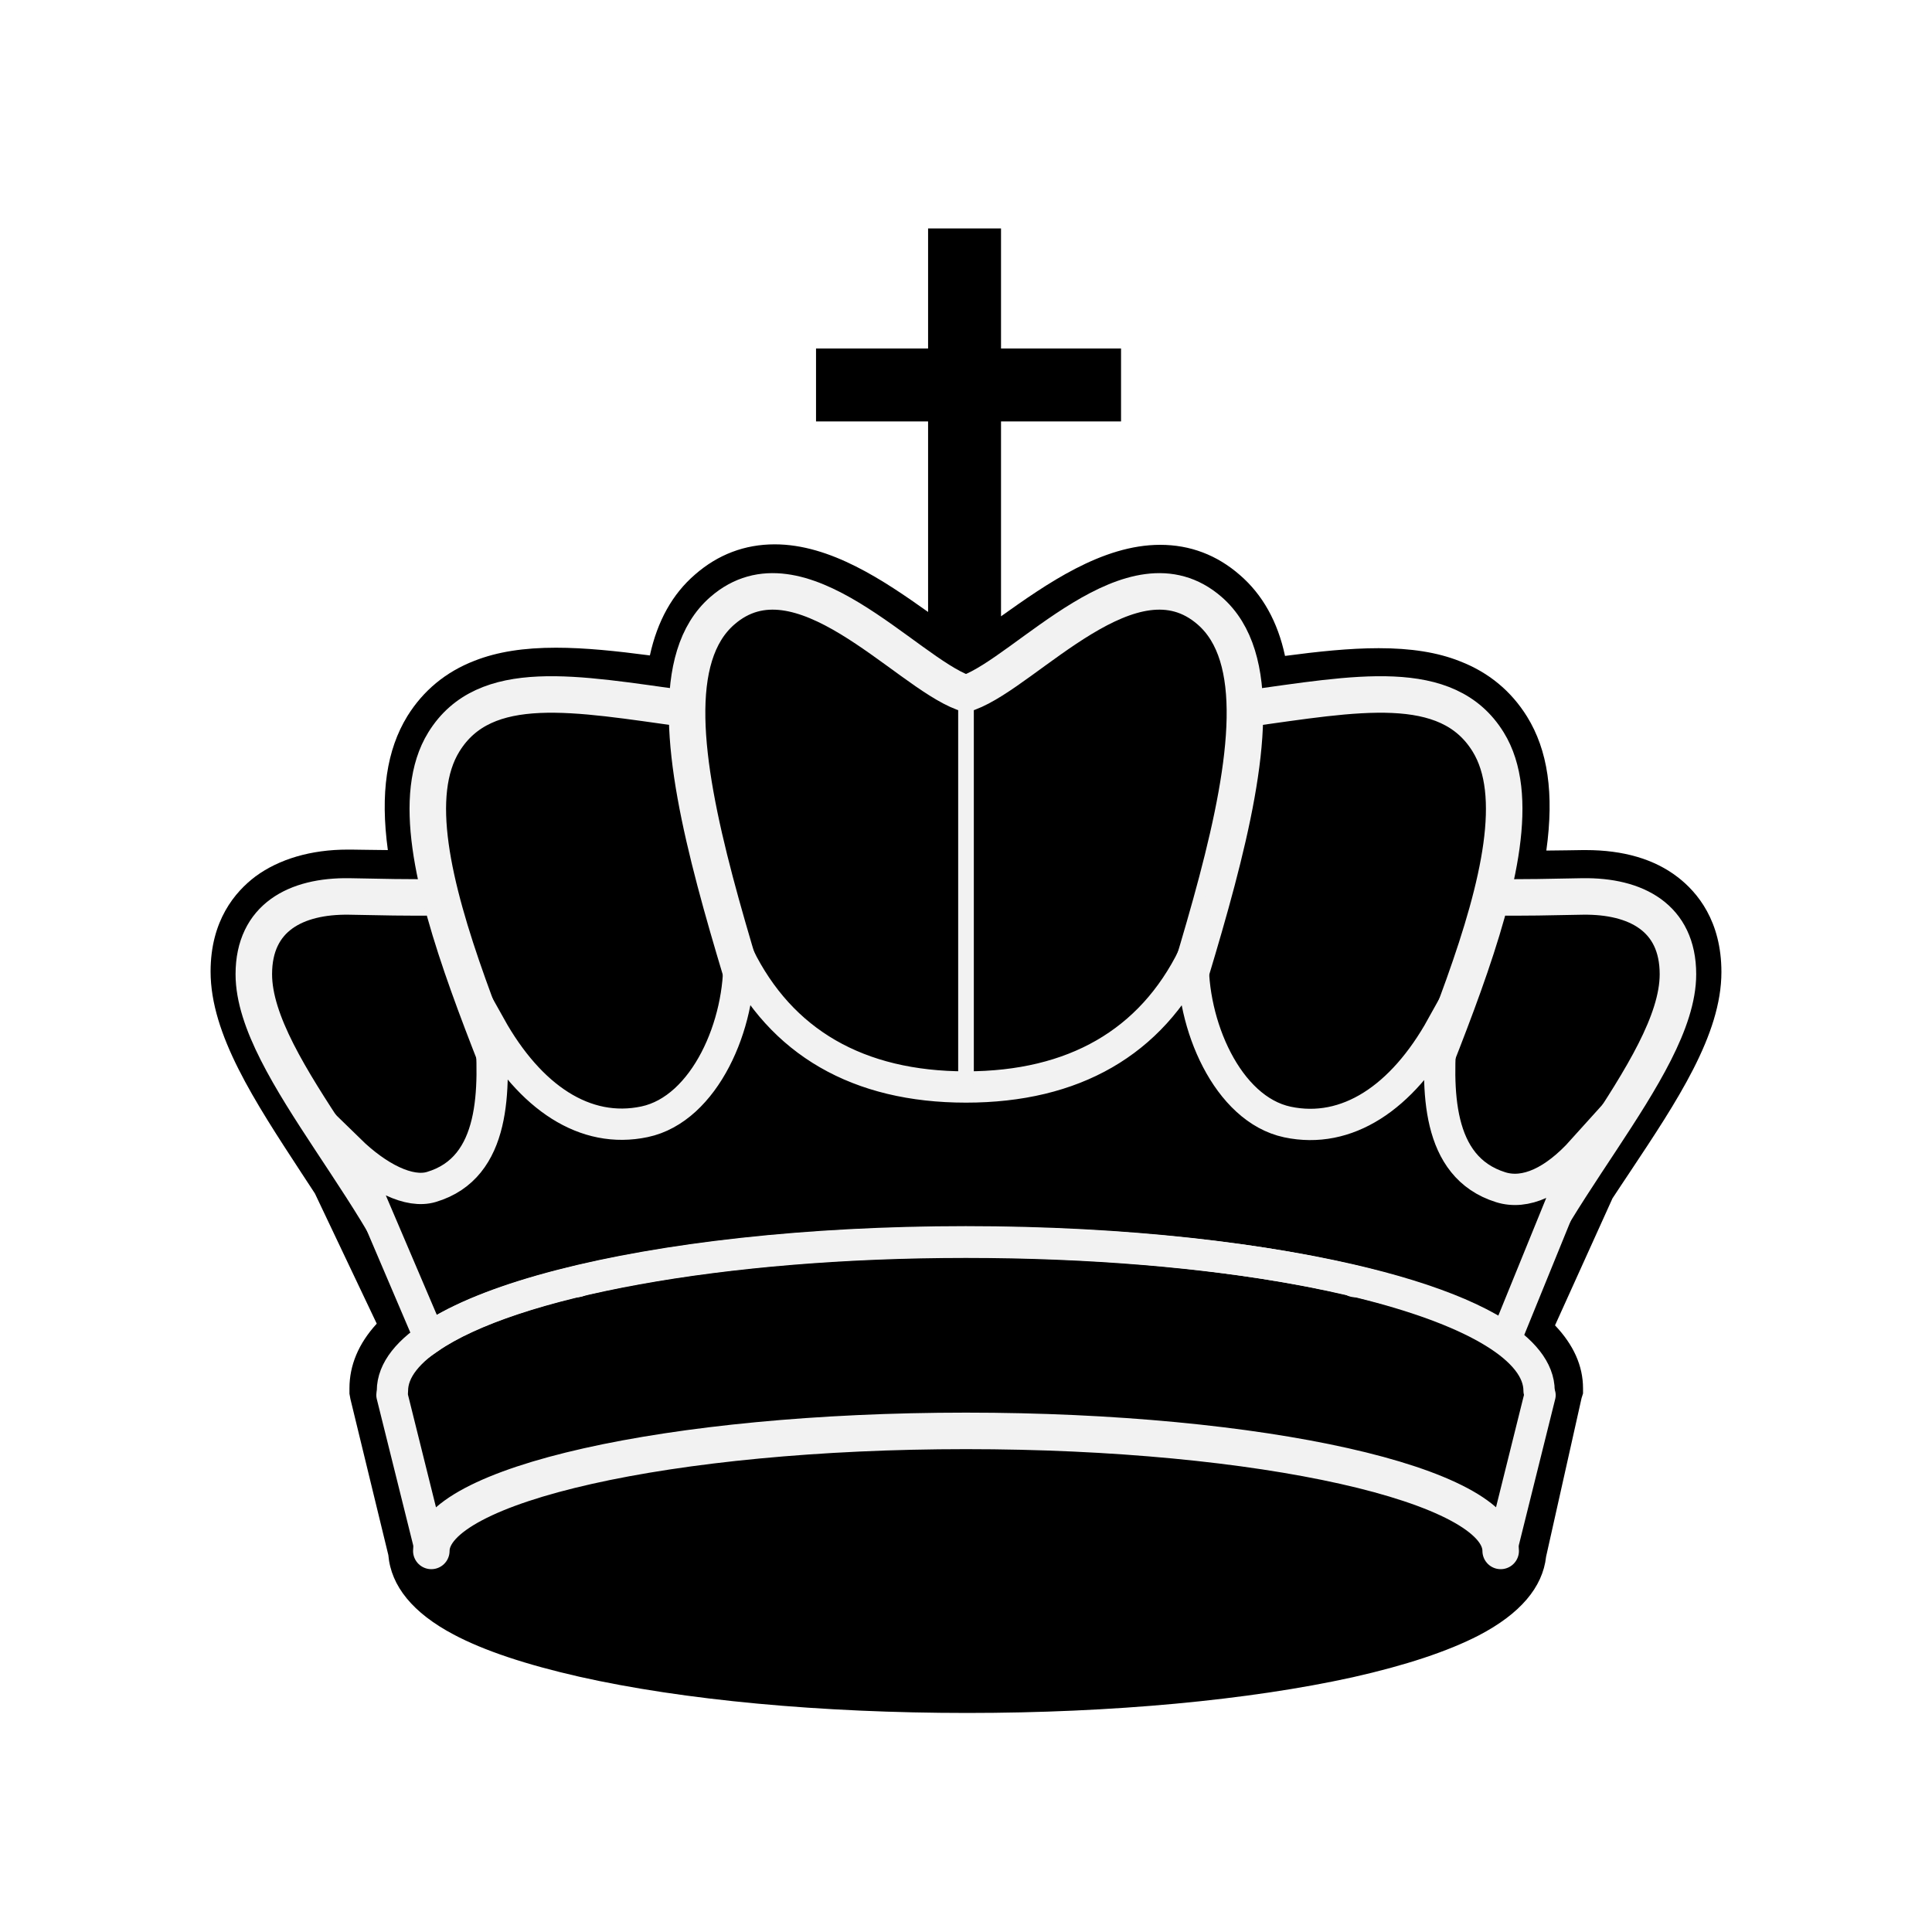
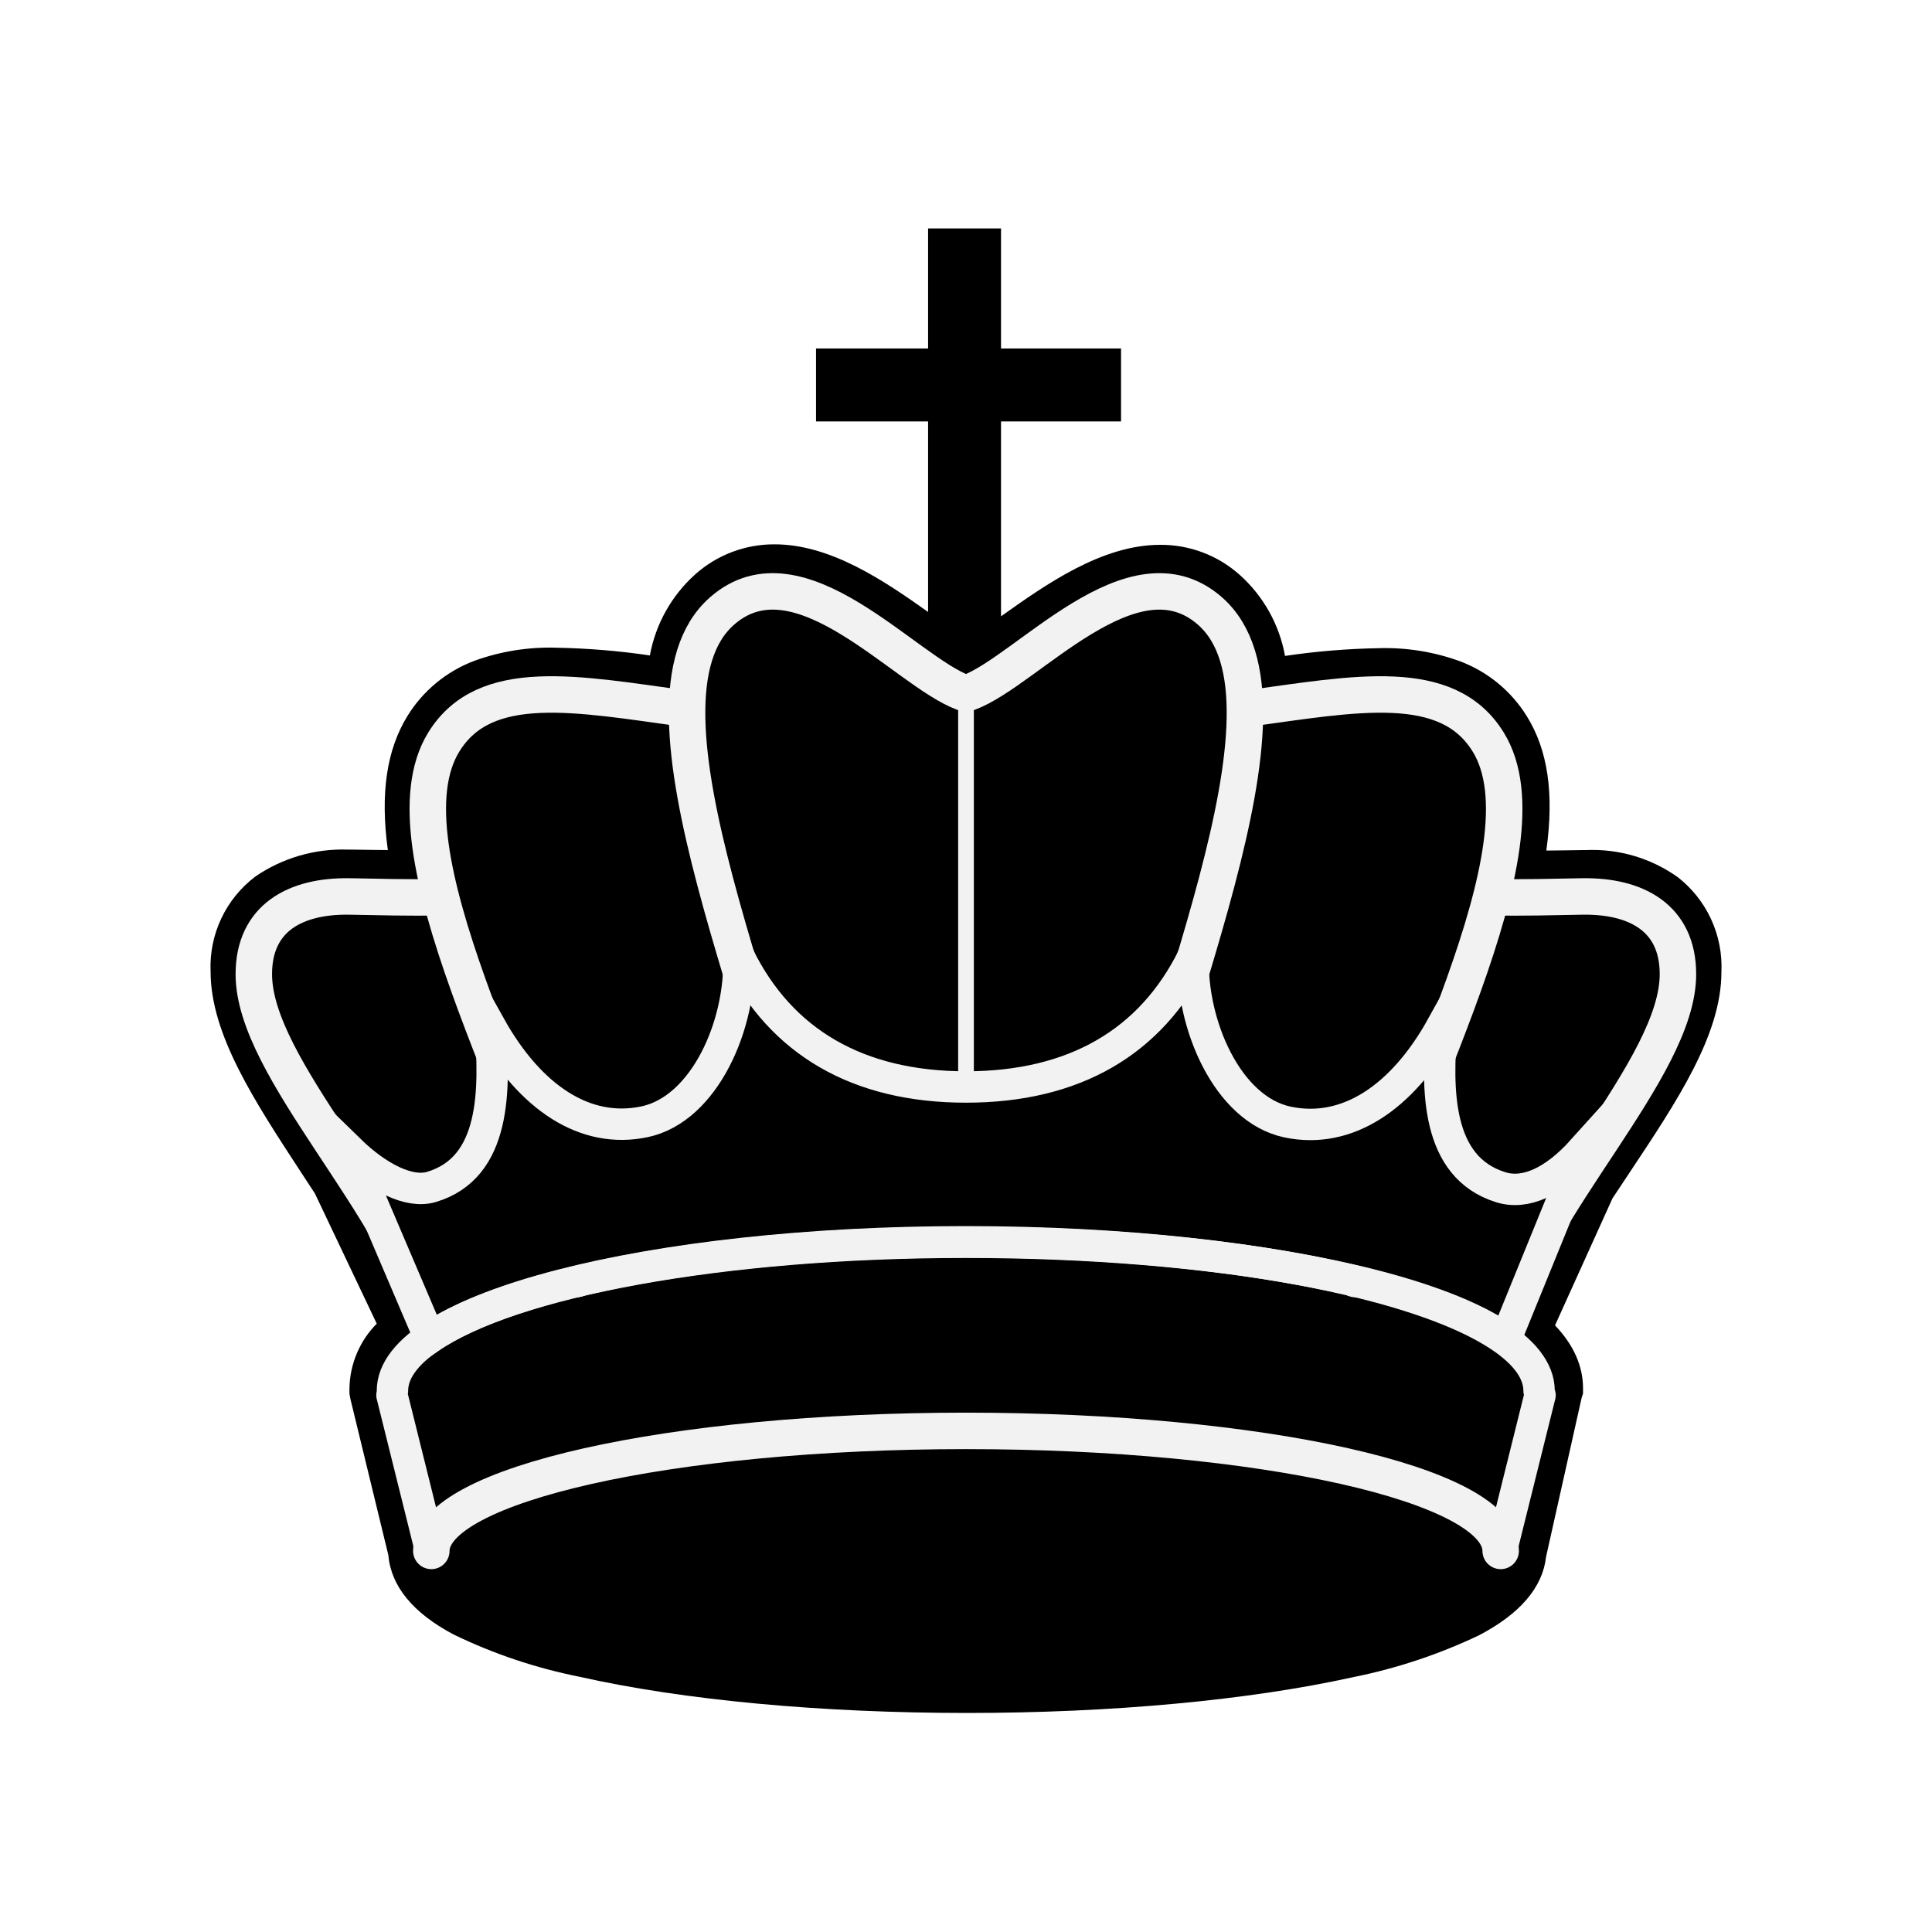
- <svg xmlns="http://www.w3.org/2000/svg" version="1.1" id="Layer_1" x="0px" y="0px" width="800px" height="800px" viewBox="0 0 800 800" style="enable-background:new 0 0 800 800;" xml:space="preserve">
-   <g id="black_king">
-     <path id="silhouette" d="M694.7,363.2c-9.7-7.5-22.6-11.2-38-11.2c-0.4,0-1,0-1.4,0c-2.1,0-4.2,0.1-6.5,0.1c-2.7,0-5.6,0.1-8.5,0.1   c3.3-23.7,0.6-41.6-8-55.5c-6.6-10.6-15.9-18.3-27.8-22.9c-9.3-3.7-20.3-5.4-33.6-5.4c-12.2,0-25.2,1.4-38.8,3.2   c-3-14.1-9.3-25.4-18.7-33.5c-9.5-8.3-20.6-12.5-33-12.5c-24.1,0-47.2,16.3-65.9,29.6v-80.7h49.7v-30.2h-49.7V94.6h-30.2v49.7   h-46.4v30.2h46.4v78.9c-18.3-13-40.4-28-63.5-28c-12.4,0-23.5,4.2-33,12.5c-9.4,8.1-15.6,19.3-18.7,33.5   c-13.7-1.8-26.7-3.2-38.9-3.2c-13.3,0-24.3,1.7-33.7,5.4c-11.9,4.6-21.2,12.3-27.8,22.9c-8.6,14-11.3,32-8.1,55.5   c-2.8,0-5.6-0.1-8.2-0.1c-2.5,0-4.9-0.1-7-0.1c-0.4,0-1,0-1.4,0c-15.2,0-28.4,3.9-38.2,11.1c-8.5,6.4-18.6,18.3-18.6,39.4   c0,26.1,18.3,53.8,37.5,83.2c1.9,2.9,3.8,5.8,5.7,8.7l25.6,53.9c-7.6,8.3-11.3,17.3-11.3,26.8v2.2l0.4,2.2l15.7,64.6   c1.1,12.9,10.2,24,27,32.9c12.6,6.7,30.1,12.5,52.1,17.5c43.1,9.7,100.1,15,160.6,15c60,0,116.7-5.3,159.7-14.8   c21.8-4.9,39.3-10.7,52.1-17.3c17.1-8.9,26.5-19.9,27.9-32.6l14.7-65.7l0.6-1.9v-2.1c0-9.4-4-18.1-11.6-26.1l23.8-52.6   c2.5-3.7,4.9-7.5,7.3-11c19.4-29.2,37.8-56.7,37.8-82.7C712.8,381.4,702.9,369.5,694.7,363.2z" />
-     <g id="top_3_">
-       <path id="_x31__5_" style="fill:none;stroke:#F2F2F2;stroke-width:15.12;stroke-linecap:round;stroke-miterlimit:10;" d="    M182,371.5c-11.9,0.3-25.9-0.1-37.5-0.3c-21.9-0.3-39.4,8.7-39.4,32.2c0,39.1,60.6,95.7,73.3,146.7" />
-       <path id="_x32__5_" style="fill:none;stroke:#F2F2F2;stroke-width:15.12;stroke-linecap:round;stroke-miterlimit:10;" d="    M284.1,293.5c-45.6-6.3-83.3-13.8-100.3,13.7c-27,43.6,35.6,150.7,55.1,222.4" />
-       <path id="_x33__3_" style="fill:none;stroke:#F2F2F2;stroke-width:15.12;stroke-linecap:round;stroke-miterlimit:10;" d="    M398.9,286.8c-24.3-9-67.9-61.7-99.8-33.9c-43.6,37.9,22.9,173.9,38.1,260.5" />
-       <path id="_x31__4_" style="fill:none;stroke:#F2F2F2;stroke-width:15.12;stroke-linecap:round;stroke-miterlimit:10;" d="    M617.9,371.5c11.9,0.3,25.9-0.1,37.5-0.3c21.9-0.3,39.4,8.7,39.4,32.2c0,39.1-60.6,95.7-73.3,146.7" />
-       <path id="_x32__3_" style="fill:none;stroke:#F2F2F2;stroke-width:15.12;stroke-linecap:round;stroke-miterlimit:10;" d="    M515.9,293.5c45.6-6.3,83.3-13.8,100.3,13.7c27,43.6-35.6,150.7-55.1,222.4" />
-       <path id="_x33__2_" style="fill:none;stroke:#F2F2F2;stroke-width:15.12;stroke-linecap:round;stroke-miterlimit:10;" d="    M401.1,286.8c24.3-9,67.9-61.7,99.8-33.9c43.6,37.9-22.9,173.9-38.1,260.5" />
+ <svg xmlns="http://www.w3.org/2000/svg" style="color-scheme:light only" viewBox="0 0 800 800">
+   <path d="M694.7 363.2a60.8 60.8 0 0 0-38-11.2h-1.4l-6.5.1-8.5.1c3.3-23.7.6-41.6-8-55.5a55.5 55.5 0 0 0-27.8-22.9 90.3 90.3 0 0 0-33.6-5.4 301 301 0 0 0-38.8 3.2 59.1 59.1 0 0 0-18.7-33.5 48.9 48.9 0 0 0-33-12.5c-24.1 0-47.2 16.3-65.9 29.6v-80.7h49.7v-30.2h-49.7V94.6h-30.2v49.7h-46.4v30.2h46.4v78.9c-18.3-13-40.4-28-63.5-28a48.9 48.9 0 0 0-33 12.5 59.4 59.4 0 0 0-18.7 33.5 304 304 0 0 0-38.9-3.2 91.3 91.3 0 0 0-33.7 5.4 55.5 55.5 0 0 0-27.8 22.9c-8.6 14-11.3 32-8.1 55.5l-8.2-.1-7-.1H144a64 64 0 0 0-38.2 11.1 46.8 46.8 0 0 0-18.6 39.4c0 26.1 18.3 53.8 37.5 83.2l5.7 8.7 25.6 53.9a39 39 0 0 0-11.3 26.8v2.2l.4 2.2 15.7 64.6c1.1 12.9 10.2 24 27 32.9a216.7 216.7 0 0 0 52.1 17.5c43.1 9.7 100.1 15 160.6 15 60 0 116.7-5.3 159.7-14.8a224 224 0 0 0 52.1-17.3c17.1-8.9 26.5-19.9 27.9-32.6l14.7-65.7.6-1.9v-2.1c0-9.4-4-18.1-11.6-26.1l23.8-52.6 7.3-11c19.4-29.2 37.8-56.7 37.8-82.7a47 47 0 0 0-18.1-39.3" />
+   <g stroke="#f2f2f2" stroke-linecap="round" stroke-miterlimit="10">
+     <g fill="none" stroke-width="15.1">
+       <path d="M182 371.5c-11.9.3-25.9-.1-37.5-.3-21.9-.3-39.4 8.7-39.4 32.2 0 39.1 60.6 95.7 73.3 146.7" />
+       <path d="M284.1 293.5c-45.6-6.3-83.3-13.8-100.3 13.7-27 43.6 35.6 150.7 55.1 222.4" />
+       <path d="M398.9 286.8c-24.3-9-67.9-61.7-99.8-33.9-43.6 37.9 22.9 173.9 38.1 260.5m280.7-141.9c11.9.3 25.9-.1 37.5-.3 21.9-.3 39.4 8.7 39.4 32.2 0 39.1-60.6 95.7-73.3 146.7" />
+       <path d="M515.9 293.5c45.6-6.3 83.3-13.8 100.3 13.7 27 43.6-35.6 150.7-55.1 222.4" />
+       <path d="M401.1 286.8c24.3-9 67.9-61.7 99.8-33.9 43.6 37.9-22.9 173.9-38.1 260.5" />
    </g>
-     <path id="middle_4_" style="stroke:#F2F2F2;stroke-width:12.96;stroke-linecap:round;stroke-miterlimit:10;" d="M177.9,554   c34-23.3,120.6-39.6,222-39.6c102.5,0,190.3,16.3,223.6,40l31.8-78.1c-11.8,13.1-23.7,18.5-33.9,15.3   c-26.9-8.4-26.5-40.6-24.4-66.5c-16.4,29.5-39.3,44.7-63.9,39.5c-24.9-5.3-40-40.5-39-68.6c-17.5,35.6-49.4,54.1-94.1,54.1   c-44.7,0-76.6-18.6-94.1-54.2c1.1,28.1-14,63.3-39,68.6c-24.6,5.2-47.4-10-63.9-39.5c1.9,25.9,2.6,58.5-24.4,66.5   c-9.1,2.7-22.1-3.8-33.9-15.3L177.9,554z" />
-     <g id="bottom_5_">
-       <path style="display:none;fill:none;stroke:#F2F2F2;stroke-width:15.12;stroke-linecap:round;stroke-miterlimit:10;" d="    M621.4,642.2c0,27.4-99.1,49.7-221.4,49.7c-122.3,0-221.4-22.2-221.4-49.7" />
-       <path style="fill:none;stroke:#F2F2F2;stroke-width:12.96;stroke-linecap:round;stroke-miterlimit:10;" d="M162.5,575.9    c0-34.3,106.3-61.7,237.4-61.7c131.1,0,237.4,27.3,237.4,61.7" />
-       <line style="fill:none;stroke:#F2F2F2;stroke-width:12.96;stroke-linecap:round;stroke-miterlimit:10;" x1="162.3" y1="577.7" x2="178.5" y2="642.8" />
-       <line style="fill:none;stroke:#F2F2F2;stroke-width:12.96;stroke-linecap:round;stroke-miterlimit:10;" x1="637.7" y1="577.7" x2="621.5" y2="642.8" />
-       <path style="fill:none;stroke:#F2F2F2;stroke-width:15.12;stroke-linecap:round;stroke-miterlimit:10;" d="M178.6,642.2    c0-27.4,99.1-49.7,221.4-49.7c122.3,0,221.4,22.2,221.4,49.7" />
+     <path stroke-width="13" d="M177.9 554c34-23.3 120.6-39.6 222-39.6 102.5 0 190.3 16.3 223.6 40l31.8-78.1c-11.8 13.1-23.7 18.5-33.9 15.3-26.9-8.4-26.5-40.6-24.4-66.5-16.4 29.5-39.3 44.7-63.9 39.5-24.9-5.3-40-40.5-39-68.6-17.5 35.6-49.4 54.1-94.1 54.1s-76.6-18.6-94.1-54.2c1.1 28.1-14 63.3-39 68.6-24.6 5.2-47.4-10-63.9-39.5 1.9 25.9 2.6 58.5-24.4 66.5-9.1 2.7-22.1-3.8-33.9-15.3z" />
+     <g fill="none">
+       <path stroke-width="13" d="M162.5 575.9c0-34.3 106.3-61.7 237.4-61.7s237.4 27.3 237.4 61.7m-475 1.8 16.2 65.1m459.2-65.1-16.2 65.1" />
+       <path stroke-width="15.1" d="M178.6 642.2c0-27.4 99.1-49.7 221.4-49.7s221.4 22.2 221.4 49.7" />
+       <path stroke-width="6.5" d="M400 286.8v160.9" />
    </g>
-     <line id="line_2_" style="fill:none;stroke:#F2F2F2;stroke-width:6.48;stroke-linecap:round;stroke-miterlimit:10;" x1="400" y1="286.8" x2="400" y2="447.7" />
  </g>
</svg>
